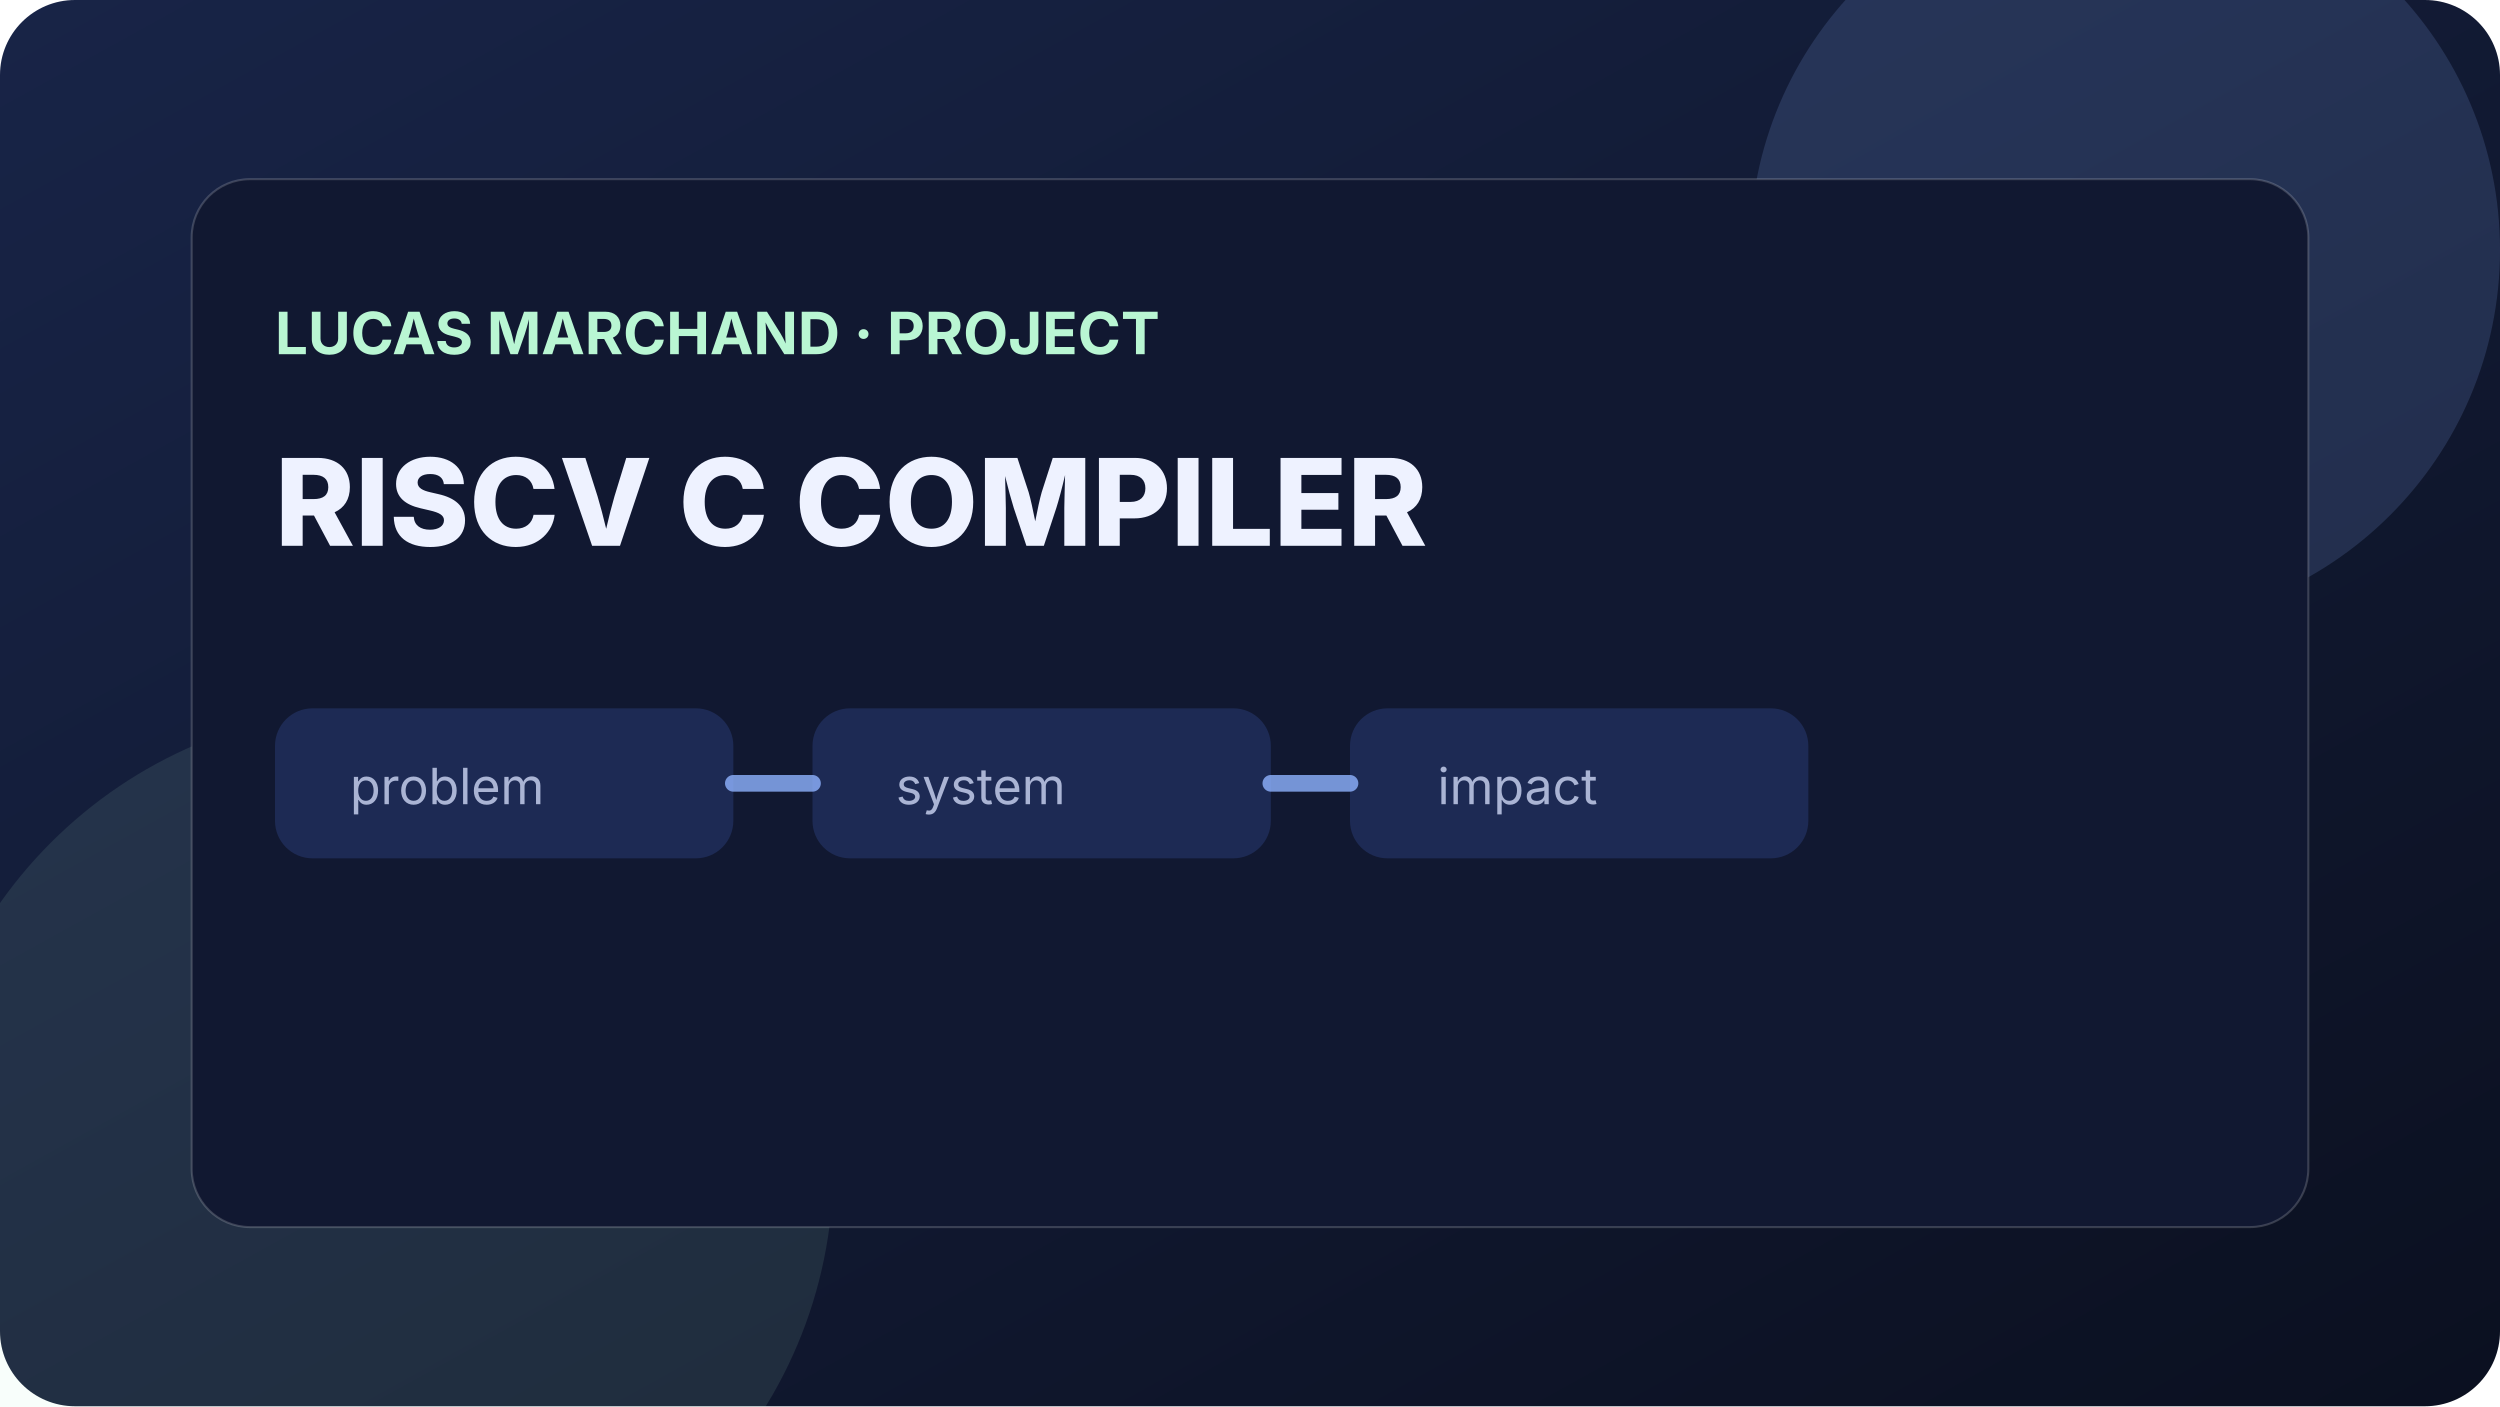
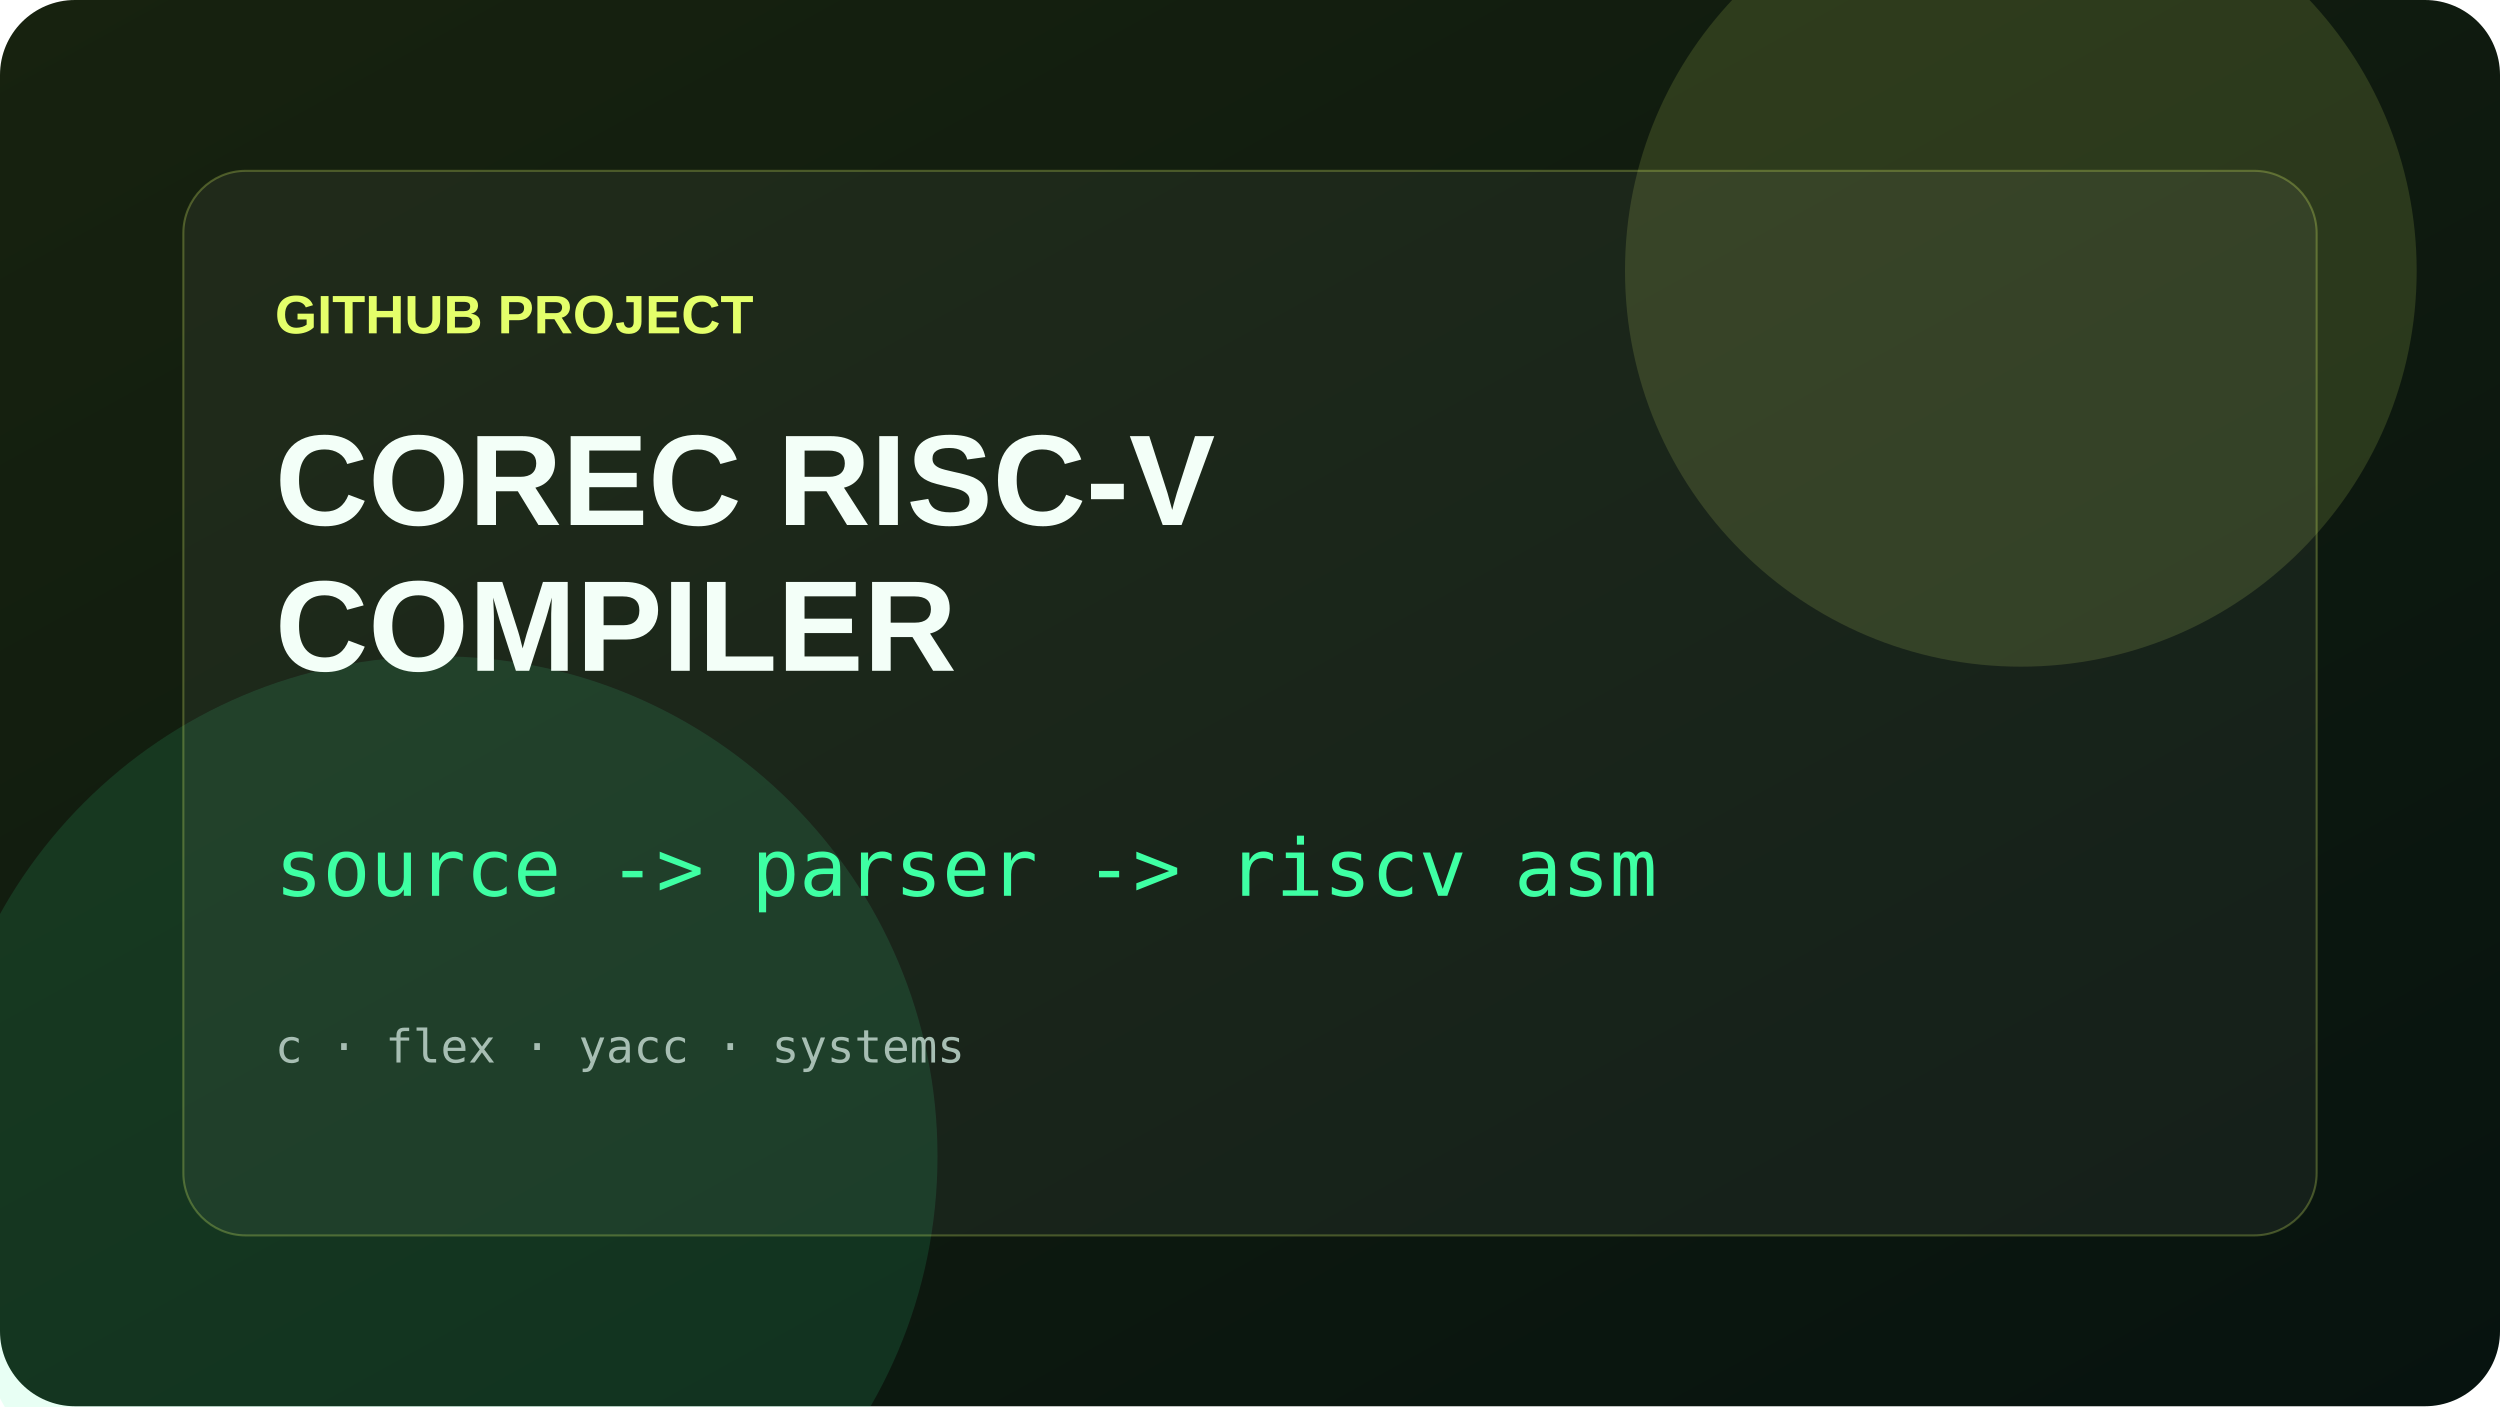
<svg xmlns="http://www.w3.org/2000/svg" width="1200" height="675" viewBox="0 0 1200 675">
  <defs>
-     <linearGradient id="g" x1="0" x2="1" y1="0" y2="1">
-       <stop offset="0" stop-color="#182447" />
-       <stop offset="1" stop-color="#0b1020" />
+     <linearGradient id="bg" x1="0" x2="1" y1="0" y2="1">
+       <stop offset="0" stop-color="#17220f" />
+       <stop offset="1" stop-color="#07130f" />
    </linearGradient>
  </defs>
-   <rect width="1200" height="675" rx="36" fill="url(#g)" />
-   <circle cx="1020" cy="120" r="180" fill="#8fb3ff" opacity="0.16" />
-   <circle cx="180" cy="560" r="220" fill="#b9f6d3" opacity="0.10" />
-   <rect x="92" y="86" width="1016" height="503" rx="28" fill="#111831" stroke="rgba(255,255,255,0.18)" />
-   <text x="132" y="170" fill="#b9f6d3" font-family="Inter, Arial" font-size="28" font-weight="700">LUCAS MARCHAND · PROJECT</text>
-   <text x="132" y="262" fill="#eef2ff" font-family="Inter, Arial" font-size="58" font-weight="800">RISCV C COMPILER</text>
-   <rect x="132" y="340" width="220" height="72" rx="18" fill="#1d2a54" />
-   <rect x="390" y="340" width="220" height="72" rx="18" fill="#1d2a54" />
-   <rect x="648" y="340" width="220" height="72" rx="18" fill="#1d2a54" />
-   <path d="M352 376H390M610 376H648" stroke="#8fb3ff" stroke-width="8" stroke-linecap="round" opacity="0.8" />
-   <text x="168" y="386" fill="#aab4d4" font-family="Inter, Arial" font-size="24">problem</text>
-   <text x="430" y="386" fill="#aab4d4" font-family="Inter, Arial" font-size="24">system</text>
-   <text x="690" y="386" fill="#aab4d4" font-family="Inter, Arial" font-size="24">impact</text>
+   <rect width="1200" height="675" rx="36" fill="url(#bg)" />
+   <circle cx="970" cy="130" r="190" fill="#e4ff6a" opacity="0.14" />
+   <circle cx="210" cy="555" r="240" fill="#3effa3" opacity="0.12" />
+   <rect x="88" y="82" width="1024" height="511" rx="30" fill="rgba(255,255,255,0.05)" stroke="rgba(228,255,106,0.26)" />
+   <text x="132" y="160" fill="#e4ff6a" font-family="Space Grotesk, Arial" font-size="26" font-weight="700">GITHUB PROJECT</text>
+   <text x="132" y="252" fill="#f3fff8" font-family="Space Grotesk, Arial" font-size="62" font-weight="800">COREC RISC-V</text>
+   <text x="132" y="322" fill="#f3fff8" font-family="Space Grotesk, Arial" font-size="62" font-weight="800">COMPILER</text>
+   <text x="132" y="430" fill="#3effa3" font-family="IBM Plex Mono, monospace" font-size="38">source -&gt; parser -&gt; riscv asm</text>
+   <text x="132" y="510" fill="#a7beb3" font-family="IBM Plex Mono, monospace" font-size="22">c · flex · yacc · systems</text>
</svg>
